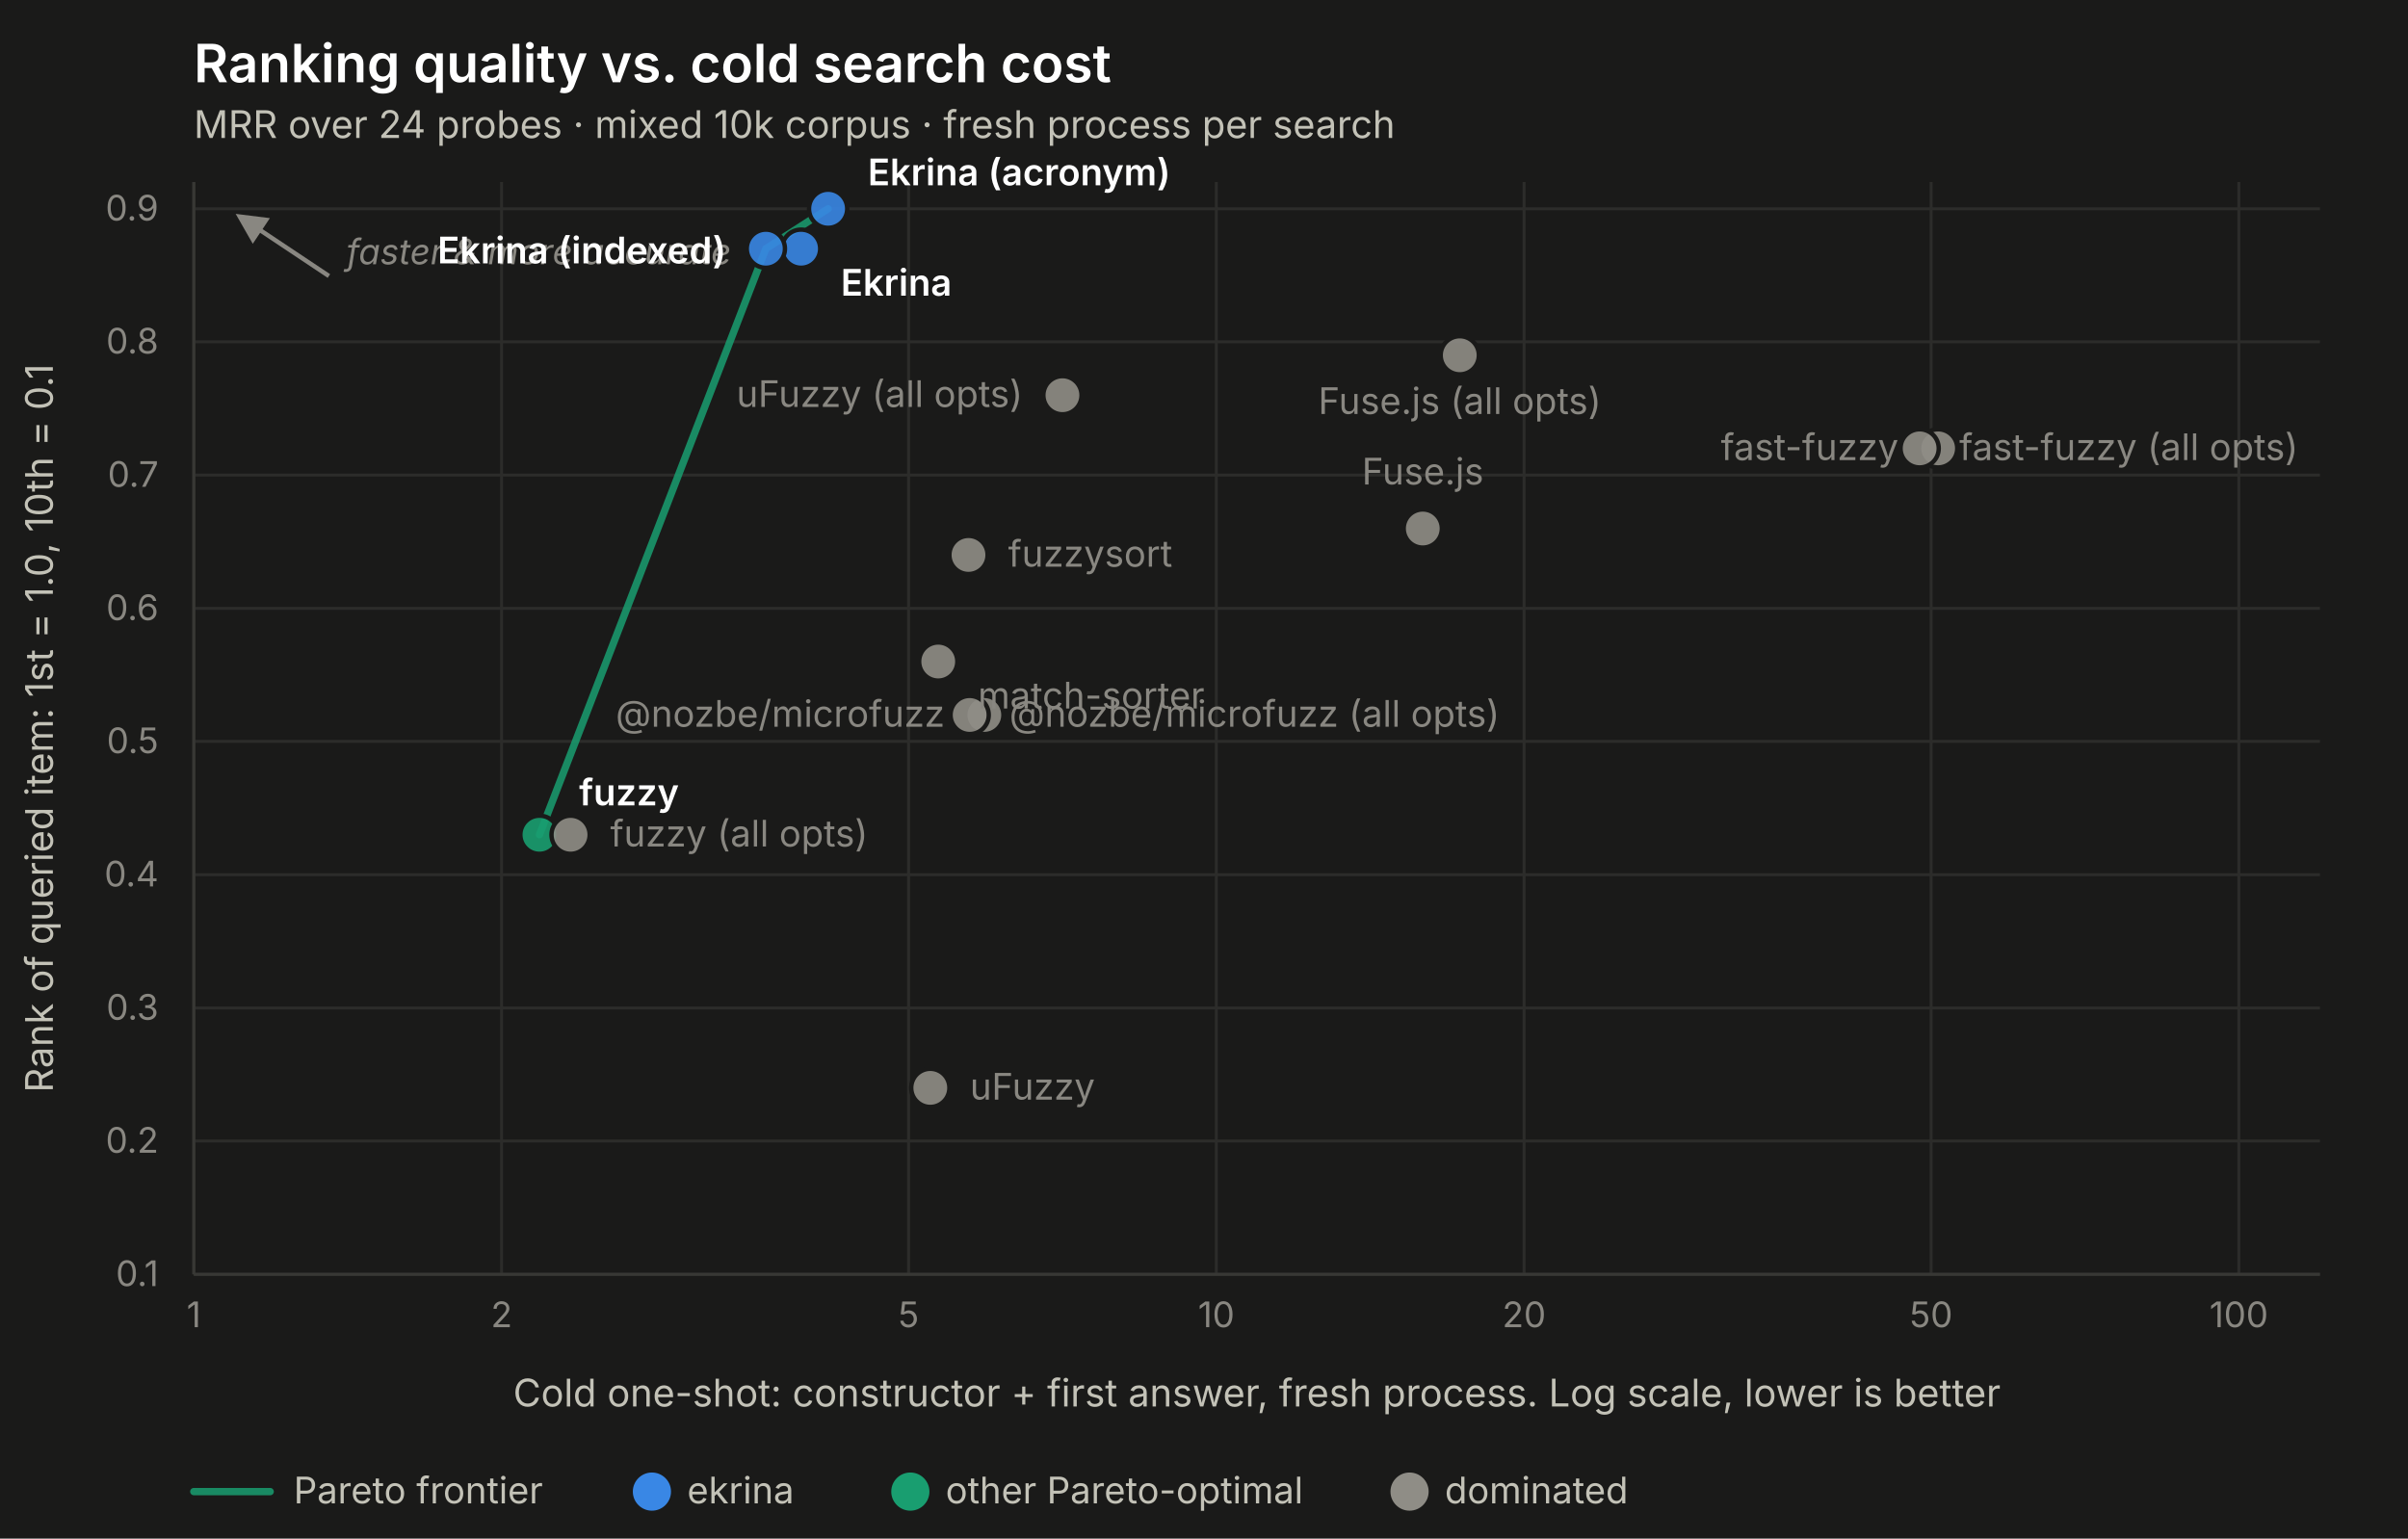
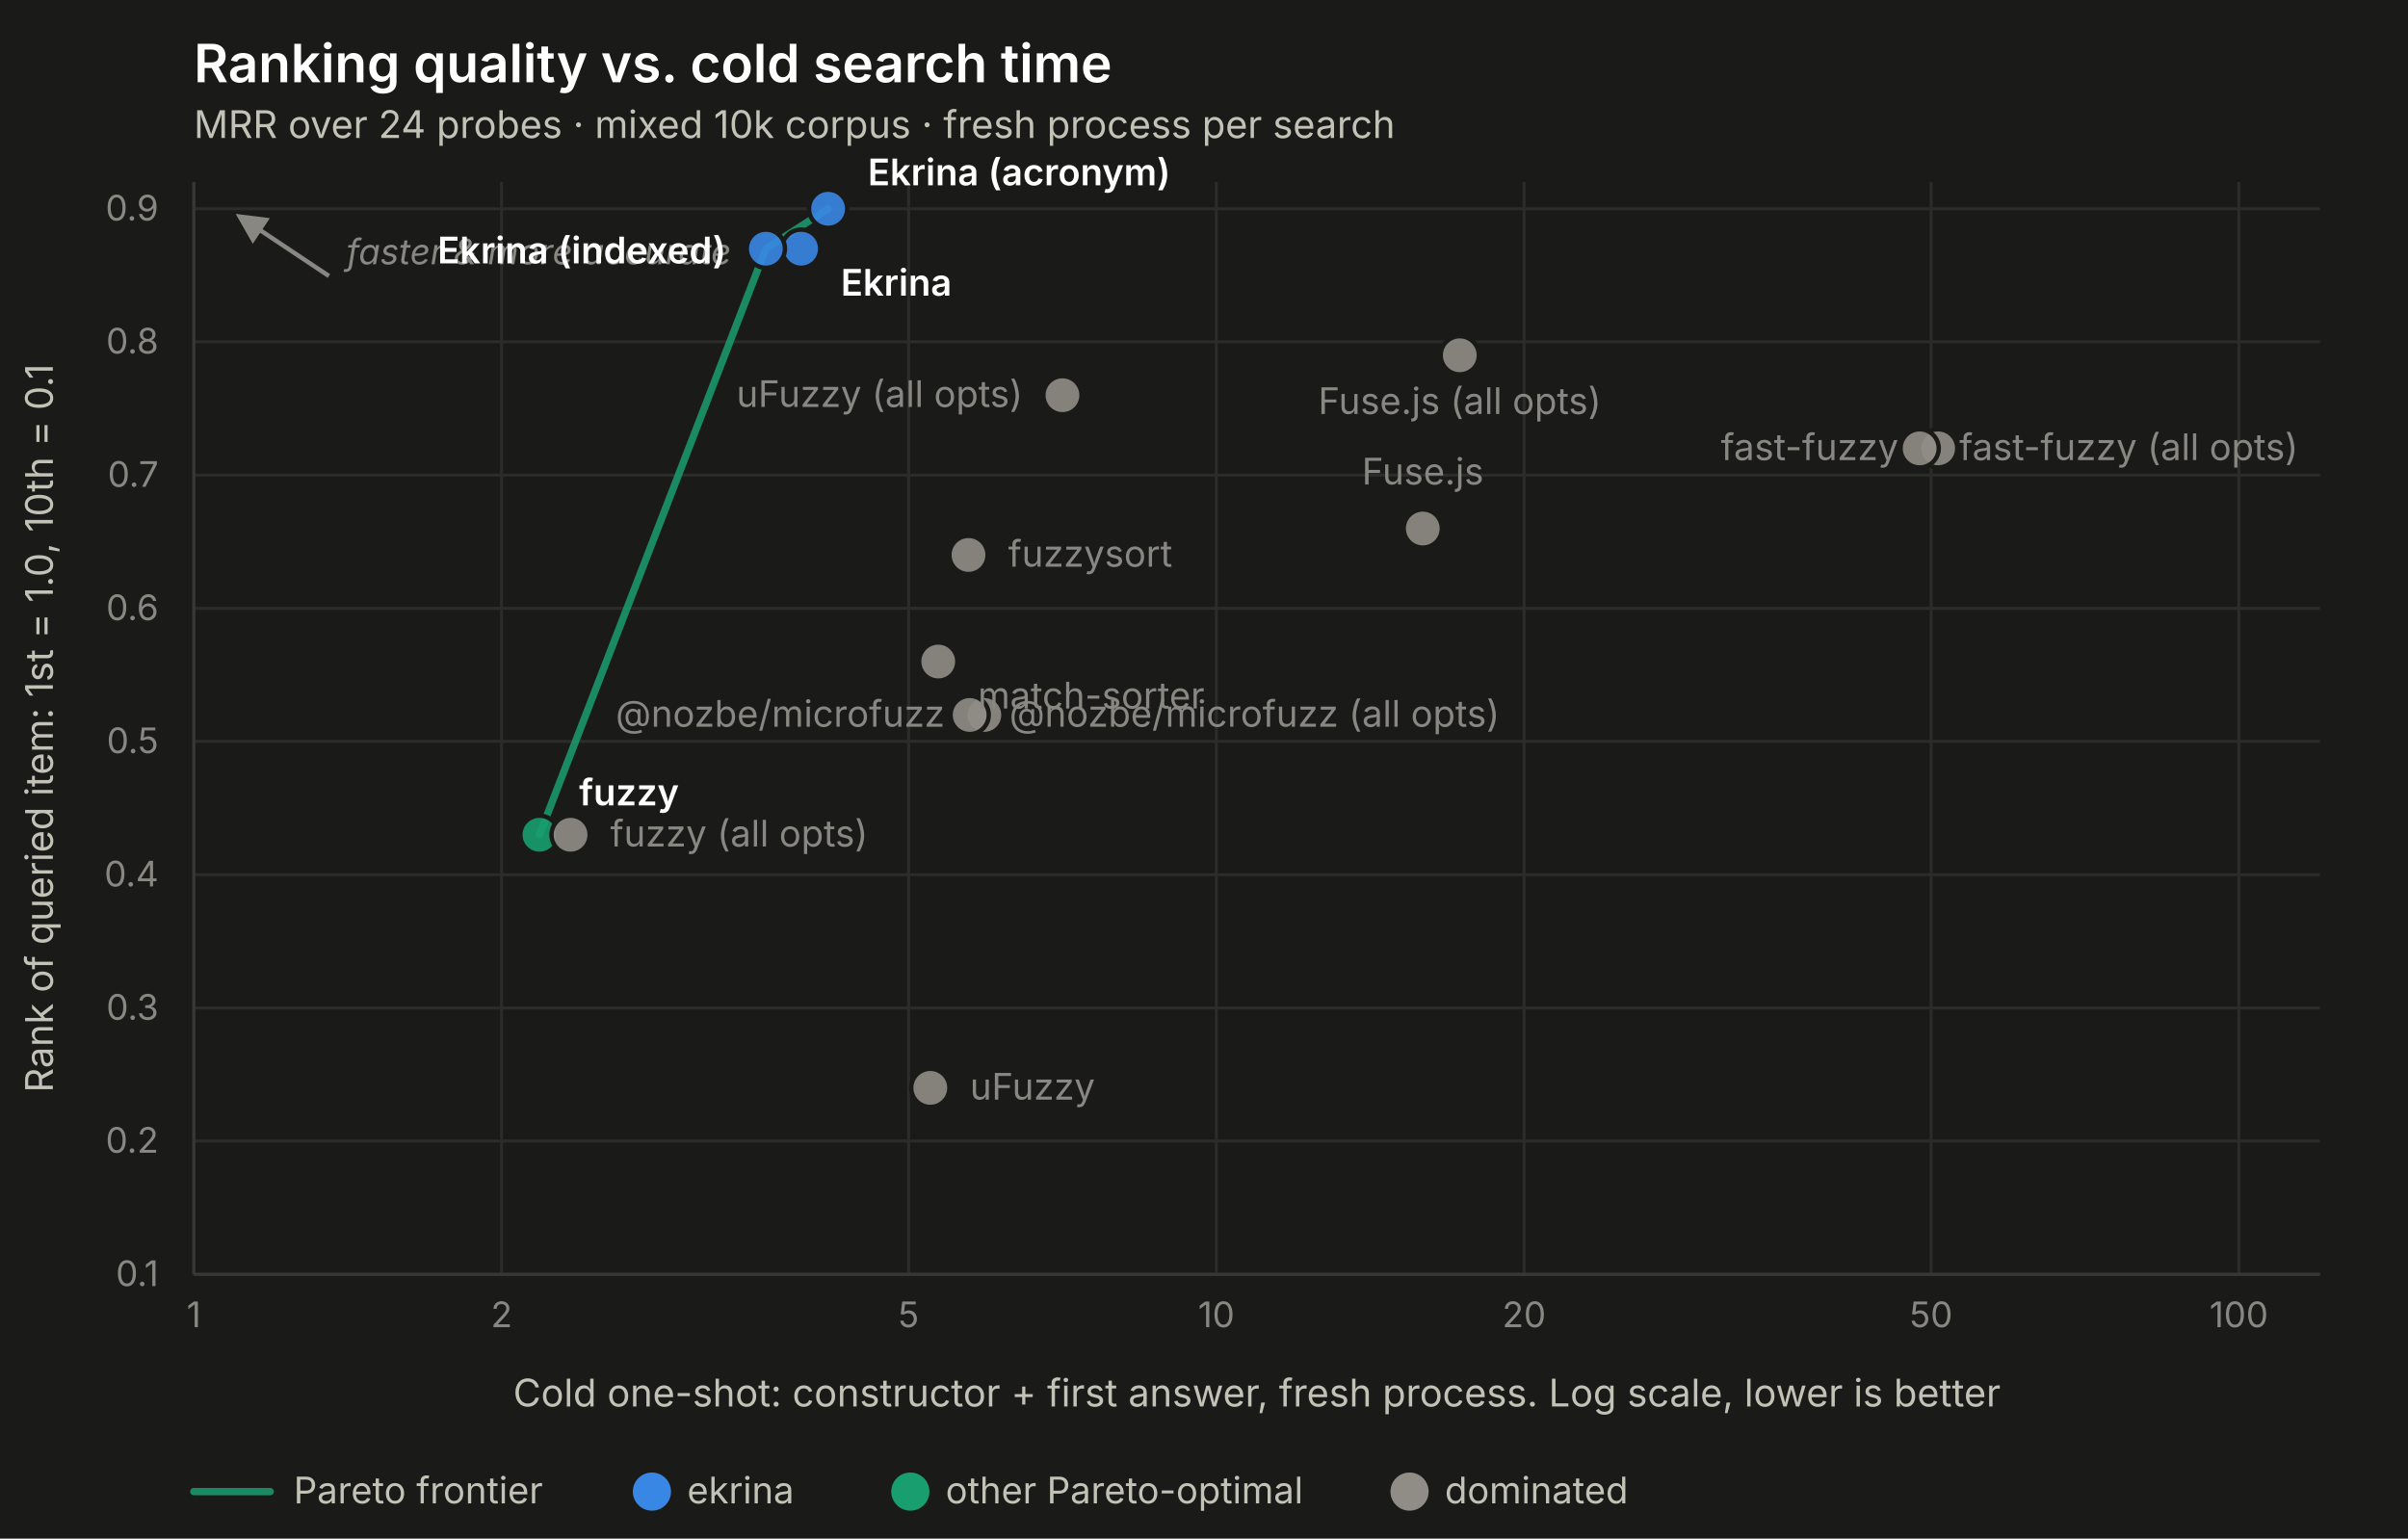
<svg xmlns="http://www.w3.org/2000/svg" viewBox="0 0 820 524" font-family="system-ui, -apple-system, 'Segoe UI', sans-serif" role="img" aria-labelledby="pareto-total-title pareto-total-desc">
  <defs>
    <marker id="arrow" viewBox="0 0 10 10" refX="8" refY="5" markerWidth="7" markerHeight="7" orient="auto-start-reverse">
      <path d="M0 0 L10 5 L0 10 z" fill="#898781" />
    </marker>
  </defs>
  <rect x="0" y="0" width="820" height="524" fill="#1a1a19" />
-   <text x="66" y="28" fill="#ffffff" font-size="18" font-weight="600">Ranking quality vs. cold search cost</text>
+   <text x="66" y="28" fill="#ffffff" font-size="18" font-weight="600">Ranking quality vs. cold search time</text>
  <text x="66" y="47" fill="#c3c2b7" font-size="13">MRR over 24 probes · mixed 10k corpus · fresh process per search</text>
  <g>
    <line x1="66" y1="62" x2="66" y2="434" stroke="#2c2c2a" />
    <line x1="170.8" y1="62" x2="170.8" y2="434" stroke="#2c2c2a" />
    <line x1="309.4" y1="62" x2="309.4" y2="434" stroke="#2c2c2a" />
    <line x1="414.2" y1="62" x2="414.2" y2="434" stroke="#2c2c2a" />
    <line x1="519" y1="62" x2="519" y2="434" stroke="#2c2c2a" />
    <line x1="657.6" y1="62" x2="657.6" y2="434" stroke="#2c2c2a" />
    <line x1="762.4" y1="62" x2="762.4" y2="434" stroke="#2c2c2a" />
    <line x1="66" y1="434" x2="790" y2="434" stroke="#2c2c2a" />
    <line x1="66" y1="388.6" x2="790" y2="388.6" stroke="#2c2c2a" />
    <line x1="66" y1="343.3" x2="790" y2="343.3" stroke="#2c2c2a" />
    <line x1="66" y1="297.9" x2="790" y2="297.9" stroke="#2c2c2a" />
    <line x1="66" y1="252.5" x2="790" y2="252.5" stroke="#2c2c2a" />
    <line x1="66" y1="207.2" x2="790" y2="207.2" stroke="#2c2c2a" />
    <line x1="66" y1="161.8" x2="790" y2="161.8" stroke="#2c2c2a" />
    <line x1="66" y1="116.4" x2="790" y2="116.4" stroke="#2c2c2a" />
    <line x1="66" y1="71.1" x2="790" y2="71.1" stroke="#2c2c2a" />
  </g>
  <line x1="66" y1="434" x2="790" y2="434" stroke="#383835" />
  <line x1="66" y1="62" x2="66" y2="434" stroke="#383835" />
  <g>
    <text x="66" y="452" text-anchor="middle" fill="#898781" font-size="12" font-variant-numeric="tabular-nums">1</text>
    <text x="170.8" y="452" text-anchor="middle" fill="#898781" font-size="12" font-variant-numeric="tabular-nums">2</text>
    <text x="309.4" y="452" text-anchor="middle" fill="#898781" font-size="12" font-variant-numeric="tabular-nums">5</text>
    <text x="414.2" y="452" text-anchor="middle" fill="#898781" font-size="12" font-variant-numeric="tabular-nums">10</text>
    <text x="519" y="452" text-anchor="middle" fill="#898781" font-size="12" font-variant-numeric="tabular-nums">20</text>
    <text x="657.6" y="452" text-anchor="middle" fill="#898781" font-size="12" font-variant-numeric="tabular-nums">50</text>
    <text x="762.4" y="452" text-anchor="middle" fill="#898781" font-size="12" font-variant-numeric="tabular-nums">100</text>
  </g>
  <g>
    <text x="54" y="438" text-anchor="end" fill="#898781" font-size="12" font-variant-numeric="tabular-nums">0.1</text>
    <text x="54" y="392.6" text-anchor="end" fill="#898781" font-size="12" font-variant-numeric="tabular-nums">0.2</text>
    <text x="54" y="347.3" text-anchor="end" fill="#898781" font-size="12" font-variant-numeric="tabular-nums">0.3</text>
    <text x="54" y="301.9" text-anchor="end" fill="#898781" font-size="12" font-variant-numeric="tabular-nums">0.4</text>
    <text x="54" y="256.5" text-anchor="end" fill="#898781" font-size="12" font-variant-numeric="tabular-nums">0.5</text>
    <text x="54" y="211.2" text-anchor="end" fill="#898781" font-size="12" font-variant-numeric="tabular-nums">0.6</text>
    <text x="54" y="165.8" text-anchor="end" fill="#898781" font-size="12" font-variant-numeric="tabular-nums">0.7</text>
    <text x="54" y="120.4" text-anchor="end" fill="#898781" font-size="12" font-variant-numeric="tabular-nums">0.8</text>
    <text x="54" y="75.1" text-anchor="end" fill="#898781" font-size="12" font-variant-numeric="tabular-nums">0.9</text>
  </g>
  <text x="428" y="479" text-anchor="middle" fill="#c3c2b7" font-size="13">Cold one-shot: constructor + first answer, fresh process. Log scale, lower is better</text>
  <text transform="translate(18,248) rotate(-90)" text-anchor="middle" fill="#c3c2b7" font-size="13">Rank of queried item: 1st = 1.0, 10th = 0.1</text>
  <path d="M183.7 284.3 L260.8 84.7 L282 71.1" fill="none" stroke="#199e70" stroke-width="2.5" stroke-linejoin="round" stroke-linecap="round" opacity="0.85" />
  <g transform="translate(78,70)">
    <line x1="34" y1="24" x2="4" y2="4" stroke="#898781" stroke-width="1.5" marker-end="url(#arrow)" />
    <text x="40" y="20" fill="#898781" font-size="12" font-style="italic">faster &amp; more accurate</text>
  </g>
  <g>
    <circle cx="282" cy="71.1" r="6.5" fill="#3987e5" fill-opacity="0.9" stroke="#1a1a19" stroke-width="1.5" />
    <circle cx="272.8" cy="84.7" r="6.5" fill="#3987e5" fill-opacity="0.9" stroke="#1a1a19" stroke-width="1.5" />
    <circle cx="260.8" cy="84.7" r="6.5" fill="#3987e5" fill-opacity="0.9" stroke="#1a1a19" stroke-width="1.5" />
    <circle cx="497.1" cy="121" r="6.5" fill="#8f8d86" fill-opacity="0.9" stroke="#1a1a19" stroke-width="1.5" />
    <circle cx="361.8" cy="134.6" r="6.5" fill="#8f8d86" fill-opacity="0.9" stroke="#1a1a19" stroke-width="1.5" />
    <circle cx="660" cy="152.7" r="6.5" fill="#8f8d86" fill-opacity="0.9" stroke="#1a1a19" stroke-width="1.5" />
    <circle cx="653.7" cy="152.7" r="6.5" fill="#8f8d86" fill-opacity="0.9" stroke="#1a1a19" stroke-width="1.5" />
    <circle cx="484.5" cy="180" r="6.5" fill="#8f8d86" fill-opacity="0.9" stroke="#1a1a19" stroke-width="1.5" />
    <circle cx="329.8" cy="189" r="6.5" fill="#8f8d86" fill-opacity="0.9" stroke="#1a1a19" stroke-width="1.5" />
    <circle cx="319.5" cy="225.3" r="6.5" fill="#8f8d86" fill-opacity="0.9" stroke="#1a1a19" stroke-width="1.5" />
    <circle cx="335.2" cy="243.5" r="6.5" fill="#8f8d86" fill-opacity="0.9" stroke="#1a1a19" stroke-width="1.5" />
    <circle cx="330.2" cy="243.5" r="6.5" fill="#8f8d86" fill-opacity="0.9" stroke="#1a1a19" stroke-width="1.5" />
    <circle cx="183.7" cy="284.3" r="6.5" fill="#199e70" fill-opacity="0.9" stroke="#1a1a19" stroke-width="1.5" />
    <circle cx="194.3" cy="284.3" r="6.5" fill="#8f8d86" fill-opacity="0.9" stroke="#1a1a19" stroke-width="1.5" />
    <circle cx="316.8" cy="370.5" r="6.5" fill="#8f8d86" fill-opacity="0.9" stroke="#1a1a19" stroke-width="1.5" />
  </g>
  <g>
    <text x="295.5" y="63.1" text-anchor="start" fill="#ffffff" font-size="12.5" font-weight="600">Ekrina (acronym)</text>
    <text x="247.3" y="89.7" text-anchor="end" fill="#ffffff" font-size="12.5" font-weight="600">Ekrina (indexed)</text>
    <text x="286.3" y="100.7" text-anchor="start" fill="#ffffff" font-size="12.5" font-weight="600">Ekrina</text>
    <text x="348.3" y="138.6" text-anchor="end" fill="#898781" font-size="12.5">uFuzzy (all opts)</text>
    <text x="497.1" y="141" text-anchor="middle" fill="#898781" font-size="12.5">Fuse.js (all opts)</text>
    <text x="646.5" y="156.7" text-anchor="end" fill="#898781" font-size="12.5">fast-fuzzy</text>
    <text x="667.2" y="156.7" text-anchor="start" fill="#898781" font-size="12.5">fast-fuzzy (all opts)</text>
    <text x="484.5" y="165" text-anchor="middle" fill="#898781" font-size="12.5">Fuse.js</text>
    <text x="343.3" y="193" text-anchor="start" fill="#898781" font-size="12.5">fuzzysort</text>
    <text x="333" y="241.3" text-anchor="start" fill="#898781" font-size="12.5">match-sorter</text>
    <text x="321.7" y="247.5" text-anchor="end" fill="#898781" font-size="12.5">@nozbe/microfuzz</text>
    <text x="343.7" y="247.5" text-anchor="start" fill="#898781" font-size="12.5">@nozbe/microfuzz (all opts)</text>
    <text x="197.2" y="274.3" text-anchor="start" fill="#ffffff" font-size="12.5" font-weight="600">fuzzy</text>
    <text x="207.8" y="288.3" text-anchor="start" fill="#898781" font-size="12.5">fuzzy (all opts)</text>
    <text x="330.3" y="374.5" text-anchor="start" fill="#898781" font-size="12.5">uFuzzy</text>
  </g>
  <g>
    <line x1="66" y1="508" x2="92" y2="508" stroke="#199e70" stroke-width="2.5" stroke-linecap="round" opacity="0.85" />
    <text x="100" y="512" fill="#c3c2b7" font-size="12.5">Pareto frontier</text>
    <circle cx="222" cy="508" r="6.5" fill="#3987e5" />
    <text x="234" y="512" fill="#c3c2b7" font-size="12.5">ekrina</text>
    <circle cx="310" cy="508" r="6.5" fill="#199e70" />
    <text x="322" y="512" fill="#c3c2b7" font-size="12.5">other Pareto-optimal</text>
    <circle cx="480" cy="508" r="6.5" fill="#8f8d86" />
    <text x="492" y="512" fill="#c3c2b7" font-size="12.5">dominated</text>
  </g>
</svg>
